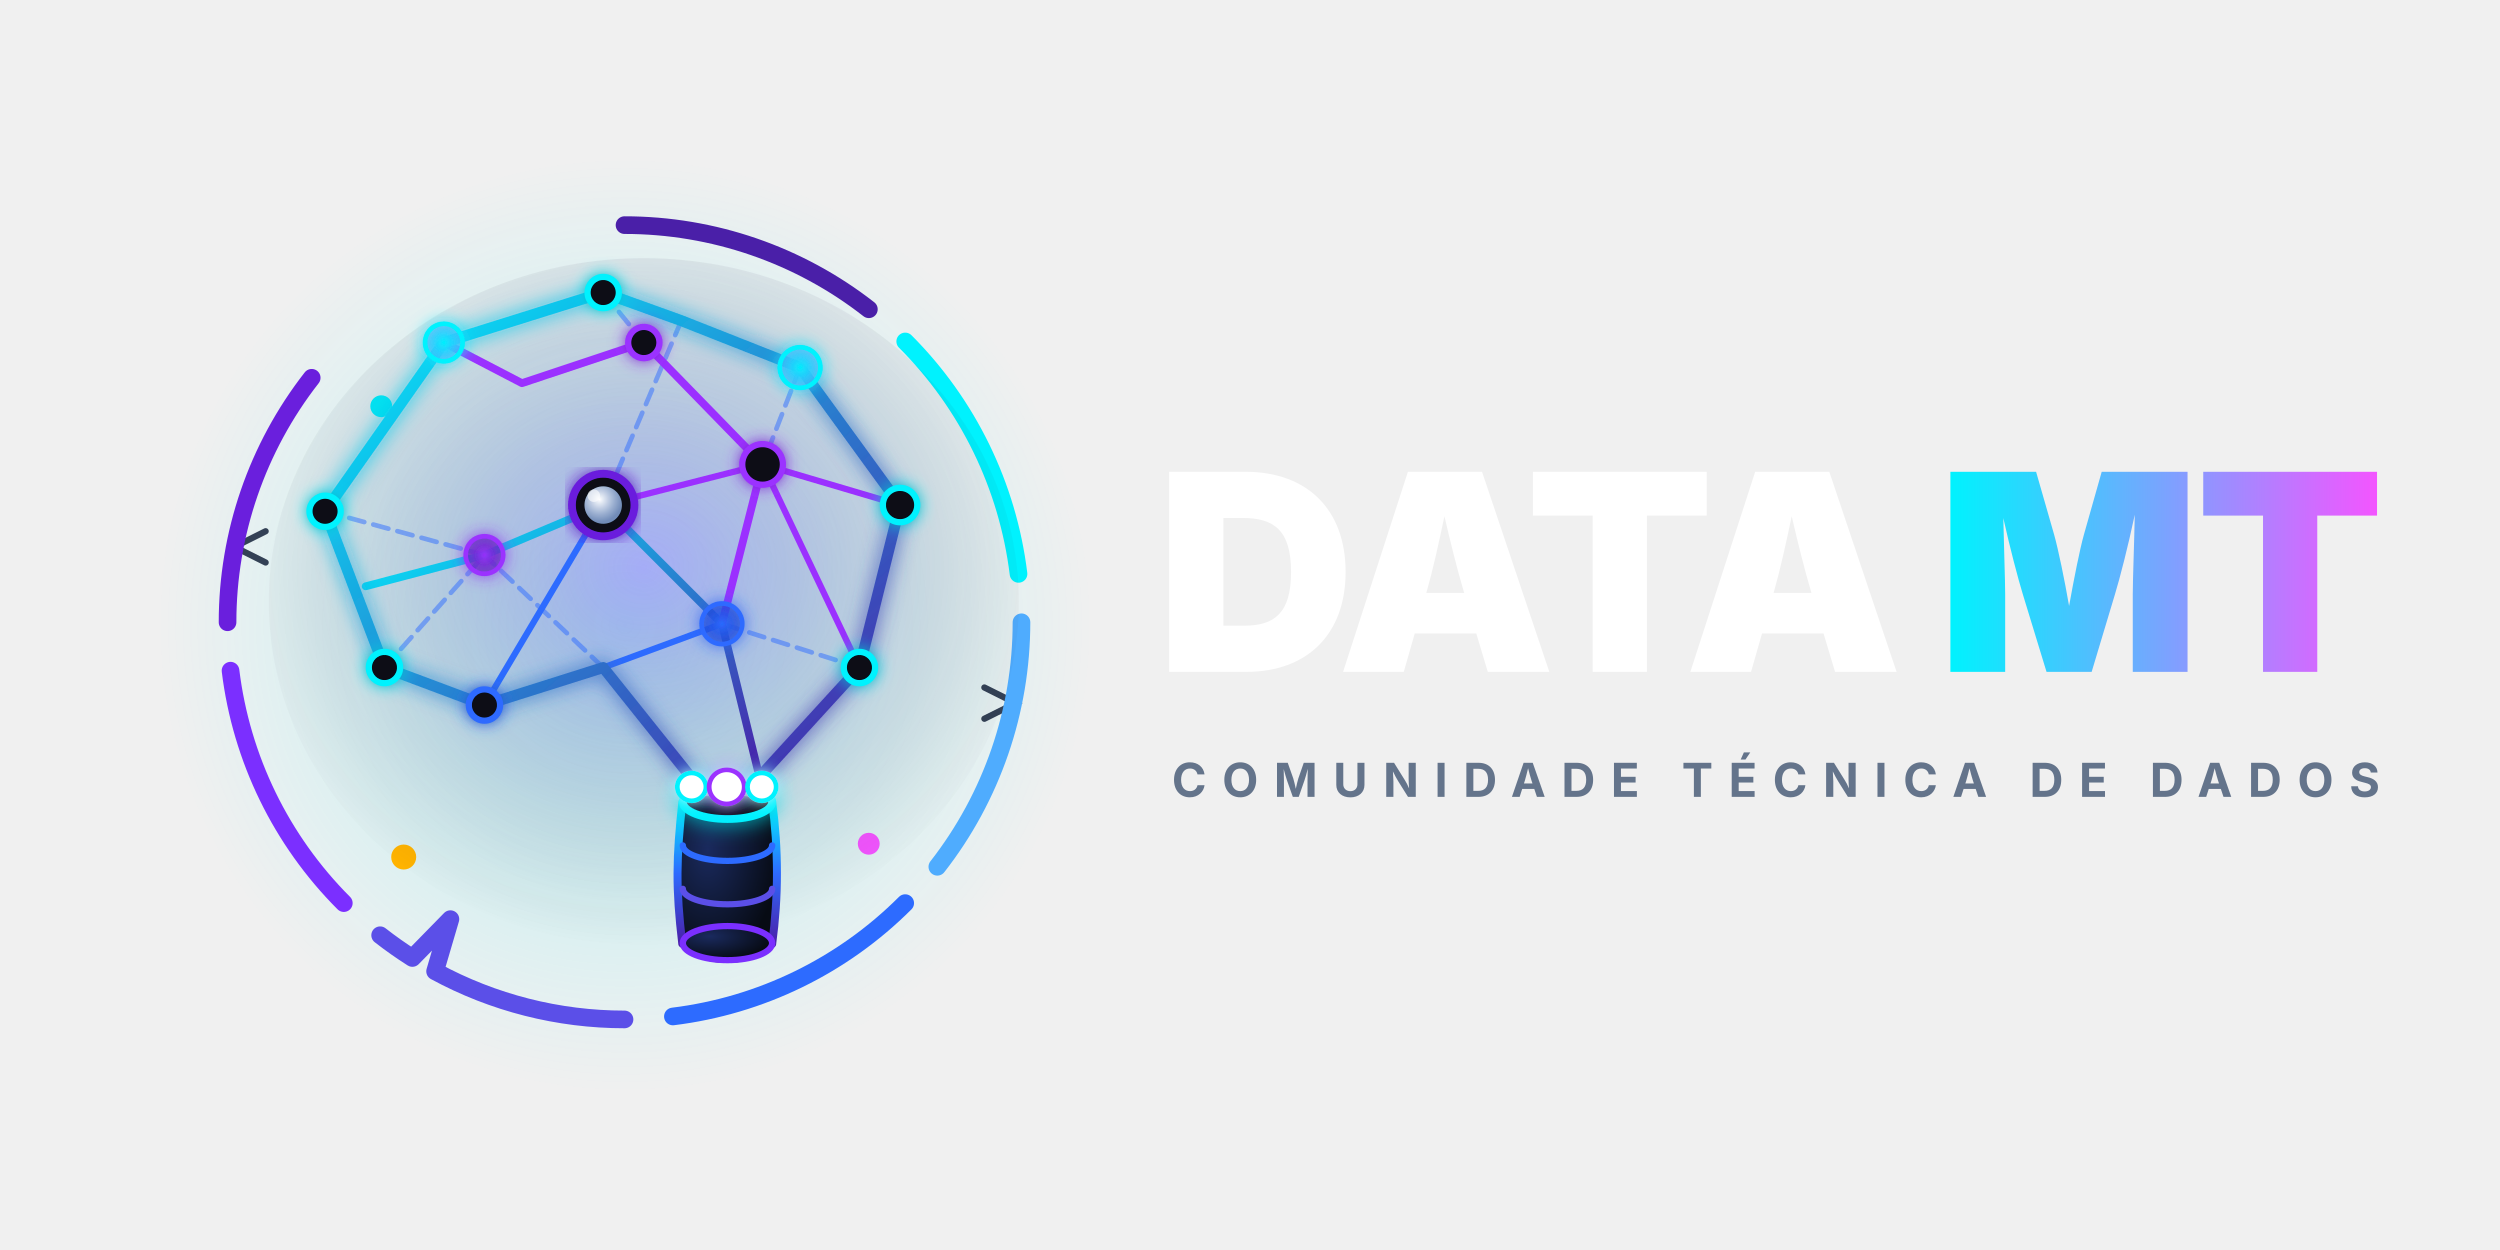
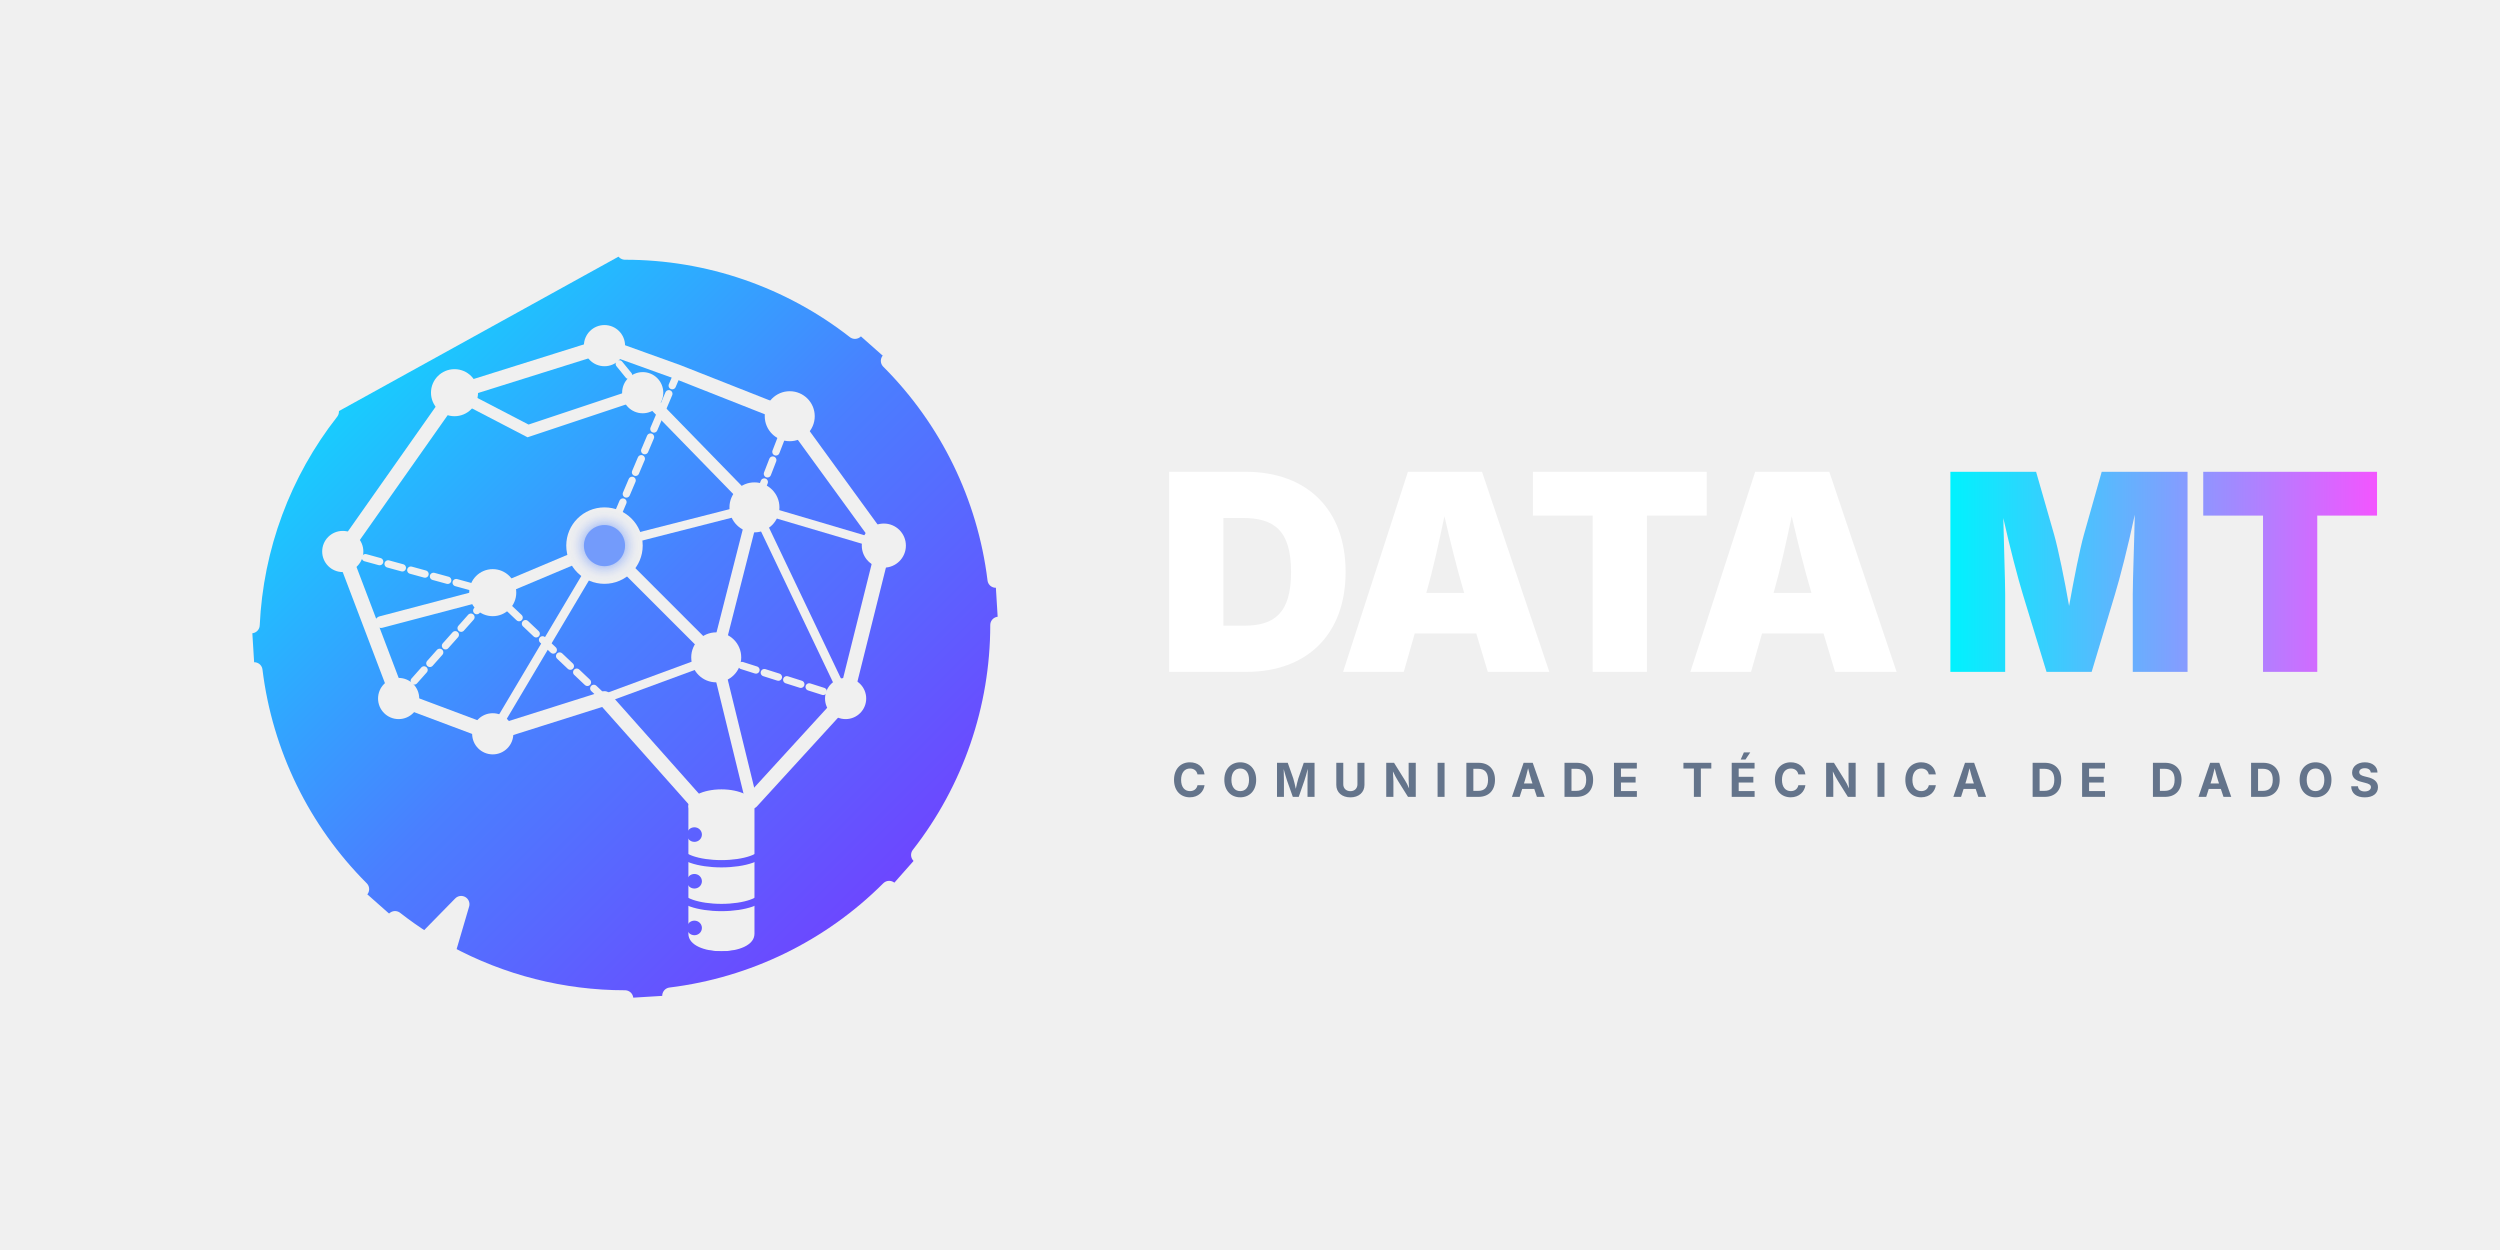
<svg xmlns="http://www.w3.org/2000/svg" viewBox="0 0 800 400" width="800" height="400">
  <defs>
    <linearGradient id="textGrad" x1="0%" y1="0%" x2="100%" y2="0%">
      <stop offset="0" stop-color="#00F2FE" />
      <stop offset="1" stop-color="#F355FF" />
    </linearGradient>
    <radialGradient id="coreGlow" cx="50%" cy="50%" r="50%">
      <stop offset="0" stop-color="#00F2FE" stop-opacity="0.25" />
      <stop offset="1" stop-color="#00F2FE" stop-opacity="0" />
    </radialGradient>
    <radialGradient id="glowCenter" cx="50%" cy="45%" r="55%">
      <stop offset="0" stop-color="#7B2FFF" stop-opacity="0.35" />
      <stop offset="1" stop-color="#070B14" stop-opacity="0" />
    </radialGradient>
    <radialGradient id="glowCyan" cx="50%" cy="50%" r="50%">
      <stop offset="0" stop-color="#00F2FE" stop-opacity="0.9" />
      <stop offset="1" stop-color="#4FACFE" stop-opacity="0.5" />
    </radialGradient>
    <radialGradient id="glowPurple" cx="50%" cy="50%" r="50%">
      <stop offset="0" stop-color="#9B30FF" stop-opacity="0.9" />
      <stop offset="1" stop-color="#4A1FA8" stop-opacity="0.5" />
    </radialGradient>
    <radialGradient id="glowBlue" cx="50%" cy="50%" r="50%">
      <stop offset="0" stop-color="#2D6BFF" stop-opacity="0.9" />
      <stop offset="1" stop-color="#1A40CC" stop-opacity="0.5" />
    </radialGradient>
    <radialGradient id="glowWhite" cx="40%" cy="35%" r="60%">
      <stop offset="0" stop-color="#FFFFFF" stop-opacity="1" />
      <stop offset="1" stop-color="#A0C4FF" stop-opacity="0.7" />
    </radialGradient>
    <radialGradient id="dbFill" cx="30%" cy="30%" r="70%">
      <stop offset="0" stop-color="#1a2a5e" />
      <stop offset="1" stop-color="#070B14" />
    </radialGradient>
    <linearGradient id="edgeMain" x1="0%" y1="0%" x2="100%" y2="100%">
      <stop offset="0" stop-color="#00F2FE" />
      <stop offset="1" stop-color="#4A1FA8" />
    </linearGradient>
    <linearGradient id="dbStroke" x1="0%" y1="0%" x2="0%" y2="100%">
      <stop offset="0" stop-color="#00F2FE" />
      <stop offset="0.5" stop-color="#2D6BFF" />
      <stop offset="1" stop-color="#4A1FA8" />
    </linearGradient>
    <filter id="softGlow">
      <feGaussianBlur stdDeviation="3" result="blur" />
      <feMerge>
        <feMergeNode in="blur" />
        <feMergeNode in="SourceGraphic" />
      </feMerge>
    </filter>
    <filter id="nodeGlow">
      <feGaussianBlur stdDeviation="2.5" result="blur" />
      <feMerge>
        <feMergeNode in="blur" />
        <feMergeNode in="SourceGraphic" />
      </feMerge>
    </filter>
    <filter id="dbGlow" x="-80%" y="-80%" width="260%" height="260%">
      <feGaussianBlur stdDeviation="3.5" result="blur" />
      <feMerge>
        <feMergeNode in="blur" />
        <feMergeNode in="SourceGraphic" />
      </feMerge>
    </filter>
    <filter id="dbNodeGlow" x="-80%" y="-80%" width="260%" height="260%">
      <feGaussianBlur stdDeviation="2.5" result="blur" />
      <feMerge>
        <feMergeNode in="blur" />
        <feMergeNode in="SourceGraphic" />
      </feMerge>
    </filter>
-   </defs>
-   <g id="simbolo">
-     <circle cx="200" cy="200" r="150" fill="url(#coreGlow)" />
-     <g id="decoracoes-externas">
-       <circle cx="122" cy="130" r="3.5" fill="#00F2FE" />
-       <circle cx="278" cy="270" r="3.5" fill="#F355FF" />
-       <circle cx="129.186" cy="274.252" r="4" fill="#FFB300" />
-       <path d="M 85 170 L 75 175 L 85 180" fill="none" stroke="#334155" stroke-width="2" stroke-linecap="round" />
-       <path d="M 315 220 L 325 225 L 315 230" fill="none" stroke="#334155" stroke-width="2" stroke-linecap="round" />
-     </g>
-     <g id="anel-pilares" transform="matrix(0.940956,0,0,0.941408,11.65451,10.84766)">
-       <path d="M 295.46,104.54 A 135,135 0 0,1 333.99,183.55" fill="none" stroke="#00F2FE" stroke-width="6" stroke-linecap="round" />
-       <path d="M 335.0,200.0 A 135,135 0 0,1 306.38,283.11" fill="none" stroke="#4FACFE" stroke-width="6" stroke-linecap="round" />
-       <path d="M 295.46,295.46 A 135,135 0 0,1 216.45,333.99" fill="none" stroke="#2D6BFF" stroke-width="6" stroke-linecap="round" />
-       <path d="M 200.0,335.0 A 135,135 0 0,1 135.58,318.64 L 140.79,300.91 L 127.86,314.11 A 135,135 0 0,1 116.89,306.38" fill="none" stroke="#5B4FE8" stroke-width="6" stroke-linecap="round" stroke-linejoin="round" />
-       <path d="M 104.54,295.46 A 135,135 0 0,1 66.01,216.45" fill="none" stroke="#7B2FFF" stroke-width="6" stroke-linecap="round" />
-       <path d="M 65.0,200.0 A 135,135 0 0,1 93.62,116.89" fill="none" stroke="#6A1FDD" stroke-width="6" stroke-linecap="round" />
-       <path d="M 200.0,65.0 A 135,135 0 0,1 283.1,93.6" fill="none" stroke="#4A1FA8" stroke-width="6" stroke-linecap="round" />
-     </g>
-     <g id="icone" transform="matrix(1,0,0,1,66.02262,47.61435)">
-       <ellipse cx="140" cy="145" rx="120" ry="110" fill="url(#glowCenter)" />
-       <g id="cerebro">
-         <g fill="none" stroke="#2D6BFF" stroke-width="1.5" stroke-dasharray="5 3" opacity="0.5" stroke-linecap="round">
+     <linearGradient id="shapeFill" x1="0%" y1="0%" x2="100%" y2="100%">
+       <stop offset="0" stop-color="#00F2FE" />
+       <stop offset="0.5" stop-color="#4A7FFF" />
+       <stop offset="1" stop-color="#7B2FFF" />
+     </linearGradient>
+     <filter id="globalGlow" x="-80%" y="-80%" width="260%" height="260%">
+       <feGaussianBlur stdDeviation="2.8" result="blur" />
+       <feMerge>
+         <feMergeNode in="blur" />
+         <feMergeNode in="SourceGraphic" />
+       </feMerge>
+     </filter>
+     <mask id="brainCut" maskUnits="userSpaceOnUse" x="50" y="50" width="300" height="300">
+       <rect x="50" y="50" width="300" height="300" fill="white" />
+       <g transform="matrix(0.941,0,0,0.941,11.8,11.8)">
+         <path d="M 295.46,104.54 A 135,135 0 0,1 333.99,183.55" fill="none" stroke="black" stroke-width="6" stroke-linecap="round" />
+         <path d="M 335.0,200.0 A 135,135 0 0,1 306.38,283.11" fill="none" stroke="black" stroke-width="6" stroke-linecap="round" />
+         <path d="M 295.46,295.46 A 135,135 0 0,1 216.45,333.99" fill="none" stroke="black" stroke-width="6" stroke-linecap="round" />
+         <path d="M 200.0,335.0 A 135,135 0 0,1 135.58,318.64 L 140.79,300.91 L 127.86,314.11 A 135,135 0 0,1 116.89,306.38" fill="none" stroke="black" stroke-width="6" stroke-linecap="round" stroke-linejoin="round" />
+         <path d="M 104.54,295.46 A 135,135 0 0,1 66.01,216.45" fill="none" stroke="black" stroke-width="6" stroke-linecap="round" />
+         <path d="M 65.0,200.0 A 135,135 0 0,1 93.62,122.89" fill="none" stroke="black" stroke-width="6" stroke-linecap="round" />
+         <path d="M 200.0,65.0 A 135,135 0 0,1 283.1,93.6" fill="none" stroke="black" stroke-width="6" stroke-linecap="round" />
+       </g>
+       <g transform="matrix(1,0,0,1,66.02262,59)">
+         <path d="M 159 202 L 127 166 L 89 178 L 57 166 L 38 116 L 76 62 L 127 46 L 152 55 L 190 70 L 222 114 L 209 166 L 177 201" fill="none" stroke="black" stroke-width="5" stroke-linecap="round" stroke-linejoin="round" />
+         <path d="M 177 201 L 165 152 L 127 114 L 89 130 L 51 140" stroke="black" stroke-width="4" fill="none" stroke-linecap="round" />
+         <path d="M 165 152 L 178 101 L 140 62 L 101 75 L 76 62" stroke="black" stroke-width="4" fill="none" stroke-linecap="round" />
+         <path d="M 127 114 L 178 101" stroke="black" stroke-width="3" fill="none" stroke-linecap="round" />
+         <path d="M 89 178 L 127 114" stroke="black" stroke-width="3" fill="none" stroke-linecap="round" />
+         <path d="M 127 166 L 165 152" stroke="black" stroke-width="3" fill="none" stroke-linecap="round" />
+         <path d="M 209 166 L 178 101" stroke="black" stroke-width="3" fill="none" stroke-linecap="round" />
+         <path d="M 222 114 L 178 101" stroke="black" stroke-width="3" fill="none" stroke-linecap="round" />
+         <g fill="none" stroke="black" stroke-width="2.5" stroke-dasharray="5 3" stroke-linecap="round">
          <line x1="57" y1="166" x2="89" y2="130" />
          <line x1="38" y1="116" x2="89" y2="130" />
          <line x1="127" y1="46" x2="140" y2="62" />
          <line x1="190" y1="70" x2="178" y2="101" />
          <line x1="127" y1="166" x2="89" y2="130" />
          <line x1="209" y1="166" x2="165" y2="152" />
          <line x1="152" y1="55" x2="127" y2="114" />
        </g>
-         <g fill="none" stroke-linecap="round" stroke-linejoin="round">
-           <path d="M 177 201 L 165 152 L 127 114 L 89 130 L 51 140" stroke="url(#edgeMain)" stroke-width="2.5" />
-           <path d="M 165 152 L 178 101 L 140 62 L 101 75 L 76 62" stroke="#9B30FF" stroke-width="2.5" />
-           <path d="M 127 114 L 178 101" stroke="#9B30FF" stroke-width="2" />
-           <path d="M 89 178 L 127 114" stroke="#2D6BFF" stroke-width="2" />
-           <path d="M 127 166 L 165 152" stroke="#2D6BFF" stroke-width="2" />
-           <path d="M 209 166 L 178 101" stroke="#9B30FF" stroke-width="2" />
-           <path d="M 222 114 L 178 101" stroke="#9B30FF" stroke-width="2" />
-         </g>
-         <path d="M 155 201 L 127 166 L 89 178 L 57 166 L 38 116 L 76 62 L 127 46 L 152 55 L 190 70 L 222 114 L 209 166 L 177 201" fill="none" stroke="url(#edgeMain)" stroke-width="3.5" stroke-linecap="round" stroke-linejoin="round" filter="url(#softGlow)" />
-         <g filter="url(#nodeGlow)">
-           <circle cx="38" cy="116" r="5" fill="#070B14" stroke="#00F2FE" stroke-width="2" />
-           <circle cx="76" cy="62" r="6" fill="url(#glowCyan)" stroke="#00F2FE" stroke-width="1.5" />
-           <circle cx="127" cy="46" r="5" fill="#070B14" stroke="#00F2FE" stroke-width="2" />
-           <circle cx="190" cy="70" r="6.5" fill="url(#glowCyan)" stroke="#00F2FE" stroke-width="1.5" />
-           <circle cx="222" cy="114" r="5.5" fill="#070B14" stroke="#00F2FE" stroke-width="2" />
-           <circle cx="209" cy="166" r="5" fill="#070B14" stroke="#00F2FE" stroke-width="2" />
-           <circle cx="57" cy="166" r="5" fill="#070B14" stroke="#00F2FE" stroke-width="2" />
-         </g>
-         <g filter="url(#nodeGlow)">
-           <circle cx="89" cy="130" r="6" fill="url(#glowPurple)" stroke="#9B30FF" stroke-width="1.5" />
-           <circle cx="178" cy="101" r="6.5" fill="#070B14" stroke="#9B30FF" stroke-width="2" />
-           <circle cx="165" cy="152" r="6.5" fill="url(#glowBlue)" stroke="#2D6BFF" stroke-width="1.5" />
-           <circle cx="127" cy="114" r="5.5" fill="#070B14" stroke="#9B30FF" stroke-width="2" />
-           <circle cx="89" cy="178" r="5" fill="#070B14" stroke="#2D6BFF" stroke-width="2" />
-           <circle cx="140" cy="62" r="5" fill="#070B14" stroke="#9B30FF" stroke-width="2" />
-         </g>
-         <g filter="url(#nodeGlow)">
-           <circle cx="127" cy="114" r="10" fill="#070B14" stroke="#6A1FDD" stroke-width="2.5" />
-           <circle cx="127" cy="114" r="6" fill="url(#glowWhite)" stroke="none" />
-           <circle cx="124" cy="111" r="2" fill="#FFFFFF" opacity="0.6" />
+         <circle cx="38" cy="116" r="7" fill="black" />
+         <circle cx="76" cy="62" r="8" fill="black" />
+         <circle cx="127" cy="46" r="7" fill="black" />
+         <circle cx="190" cy="70" r="8.5" fill="black" />
+         <circle cx="222" cy="114" r="7.5" fill="black" />
+         <circle cx="209" cy="166" r="7" fill="black" />
+         <circle cx="57" cy="166" r="7" fill="black" />
+         <circle cx="89" cy="130" r="8" fill="black" />
+         <circle cx="178" cy="101" r="8.5" fill="black" />
+         <circle cx="165" cy="152" r="8.5" fill="black" />
+         <circle cx="89" cy="178" r="7" fill="black" />
+         <circle cx="140" cy="62" r="7" fill="black" />
+         <circle cx="127" cy="114" r="13" fill="black" />
+         <g transform="matrix(1.02136,0,0,0.992131,-2.775261,-6)">
+           <path d="M 155 210 L 155 254 C 155 262 177 262 177 254 L 177 210" fill="black" />
+           <ellipse cx="166" cy="210" rx="11" ry="5.5" fill="black" />
+           <path d="M 152 225 A 14 5 0 0 0 180 225" fill="none" stroke="white" stroke-width="2.5" stroke-linecap="round" />
+           <path d="M 152 240 A 14 5 0 0 0 180 240" fill="none" stroke="white" stroke-width="2.5" stroke-linecap="round" />
+           <path d="M 152 255.517 A 14 5.5 0 0 0 180 255.517" fill="none" stroke="white" stroke-width="2" stroke-linecap="round" />
+           <circle cx="157" cy="220" r="2.5" fill="white" />
+           <circle cx="157" cy="236" r="2.5" fill="white" />
+           <circle cx="157" cy="252" r="2.5" fill="white" />
        </g>
      </g>
-       <g id="tronco-encefalico" transform="matrix(1.02136,0,0,0.992131,-2.775261,0.673415)">
-         <path d="M 152 210 C 150 228 149.705 237.605 151.705 255.605 C 151.705 259.454 161.605 263.332 170.938 261.407 C 175.27 260.514 180.589 257.538 180.589 255.752 C 182.589 237.752 182 228 180 210" fill="url(#dbFill)" stroke="none" />
-         <path d="M 151.864 210 C 149.955 228 149.75 237.752 151.841 255.752" fill="none" stroke="url(#dbStroke)" stroke-width="2.5" stroke-linecap="round" />
-         <path d="M 180 210 C 182 225.266 182 240.533 180 255.799" fill="none" stroke="url(#dbStroke)" stroke-width="2.5" stroke-linecap="round" />
-         <ellipse cx="166" cy="210" rx="14" ry="5.5" fill="url(#dbFill)" stroke="#00F2FE" stroke-width="2.5" filter="url(#dbGlow)" />
-         <path d="M 156 208 Q 166 206 174 208" fill="none" stroke="#FFFFFF" stroke-width="1.2" opacity="0.4" stroke-linecap="round" />
-         <path d="M 152 224 A 14 5 0 0 0 180 224" fill="none" stroke="#2D6BFF" stroke-width="2" stroke-linecap="round" />
-         <path d="M 152 238 A 14 5 0 0 0 180 238" fill="none" stroke="#5B4FE8" stroke-width="2" stroke-linecap="round" />
-         <ellipse cx="166" cy="255.517" rx="14" ry="5.5" fill="url(#dbFill)" stroke="#7B2FFF" stroke-width="2" />
-         <g filter="url(#dbNodeGlow)" transform="matrix(1,0,0,1,-0.242854,4.128591)">
-           <circle cx="155" cy="201" r="4.5" fill="#FFFFFF" stroke="#00F2FE" stroke-width="1.5" />
-           <circle cx="166" cy="201" r="5.5" fill="#FFFFFF" stroke="#9B30FF" stroke-width="1.5" />
-           <circle cx="177" cy="201" r="4.5" fill="#FFFFFF" stroke="#00F2FE" stroke-width="1.5" />
-         </g>
+     </mask>
+   </defs>
+   <g id="simbolo">
+     <g transform="matrix(0.941,0,0,0.941,11.8,11.8)" mask="url(#brainCut)">
+       <g transform="translate(200,200) scale(0.94) translate(-200,-200)">
+         <path d="M 199.0,66.0 A 135,135 0 0,1 283.1,93.6 L 295.46,104.54 A 135,135 0 0,1 333.99,183.55 L 335.0,200.0 A 135,135 0 0,1 306.38,283.11 L 295.46,295.46 A 135,135 0 0,1 216.45,333.99 L 200.0,335.0 A 135,135 0 0,1 135.58,318.64 L 140.79,300.91 L 127.86,314.11 A 135,135 0 0,1 116.89,306.38 L 104.54,295.46 A 135,135 0 0,1 66.01,216.45 L 65.0,200.0 A 135,135 0 0,1 95.99,122.89 Z" fill="url(#shapeFill)" />
+       </g>
+     </g>
+     <g transform="matrix(0.941,0,0,0.941,11.8,11.8)">
+       <g transform="matrix(1,0,0,1,66.02262,59)">
+         <circle cx="127" cy="114" r="7" fill="#4A7FFF" opacity="0.75" filter="url(#globalGlow)" />
      </g>
    </g>
  </g>
  <g id="tipografia" transform="translate(370,215)">
    <text x="0" y="0" font-family="Inter,Segoe UI,-apple-system,sans-serif" font-size="88" font-weight="900" fill="#FFFFFF" letter-spacing="-1.5">DATA</text>
    <text x="250" y="0" font-family="Inter,Segoe UI,-apple-system,sans-serif" font-size="88" font-weight="900" fill="url(#textGrad)" letter-spacing="-1.5">MT</text>
    <text x="5" y="40" font-family="Inter,Segoe UI,-apple-system,sans-serif" font-size="15" font-weight="700" fill="#64748B" letter-spacing="5">COMUNIDADE TÉCNICA DE DADOS</text>
  </g>
</svg>
